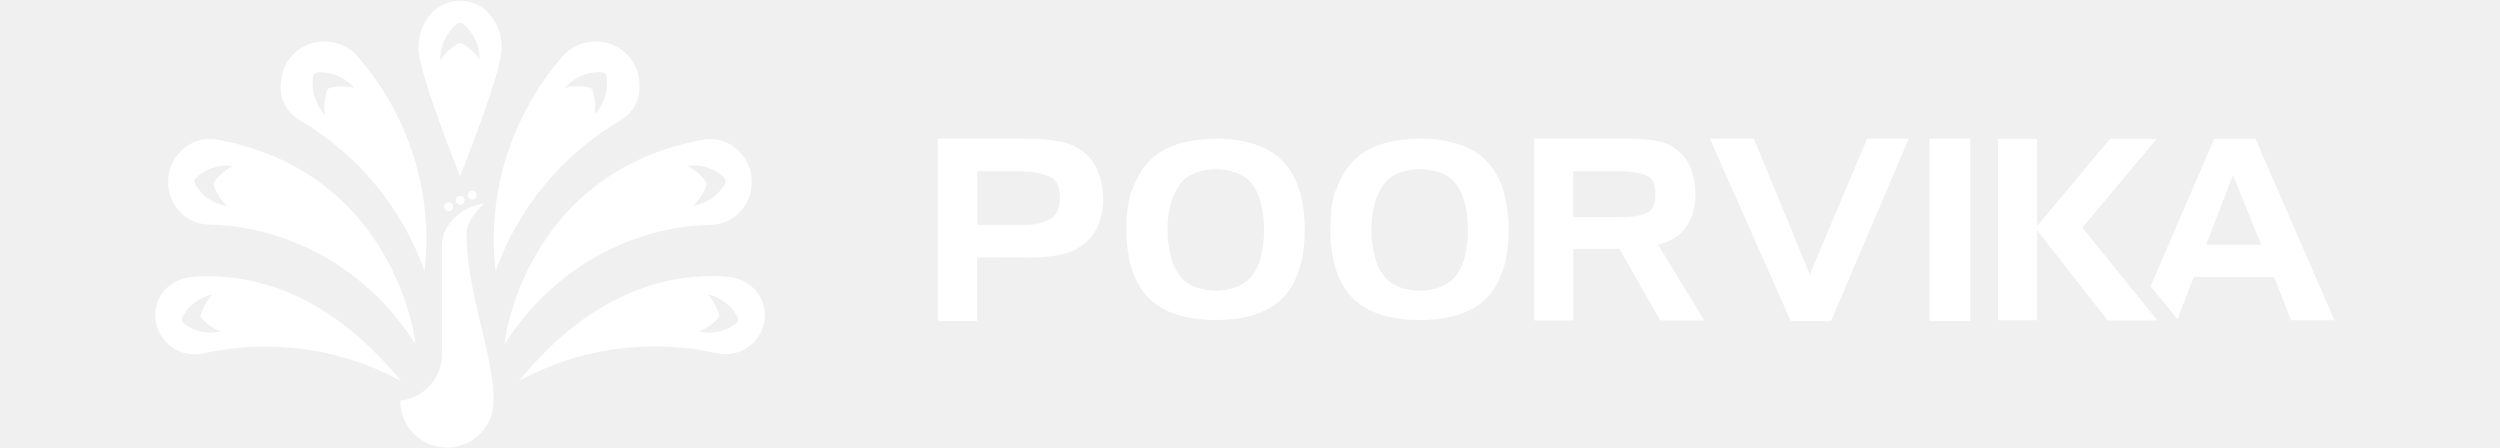
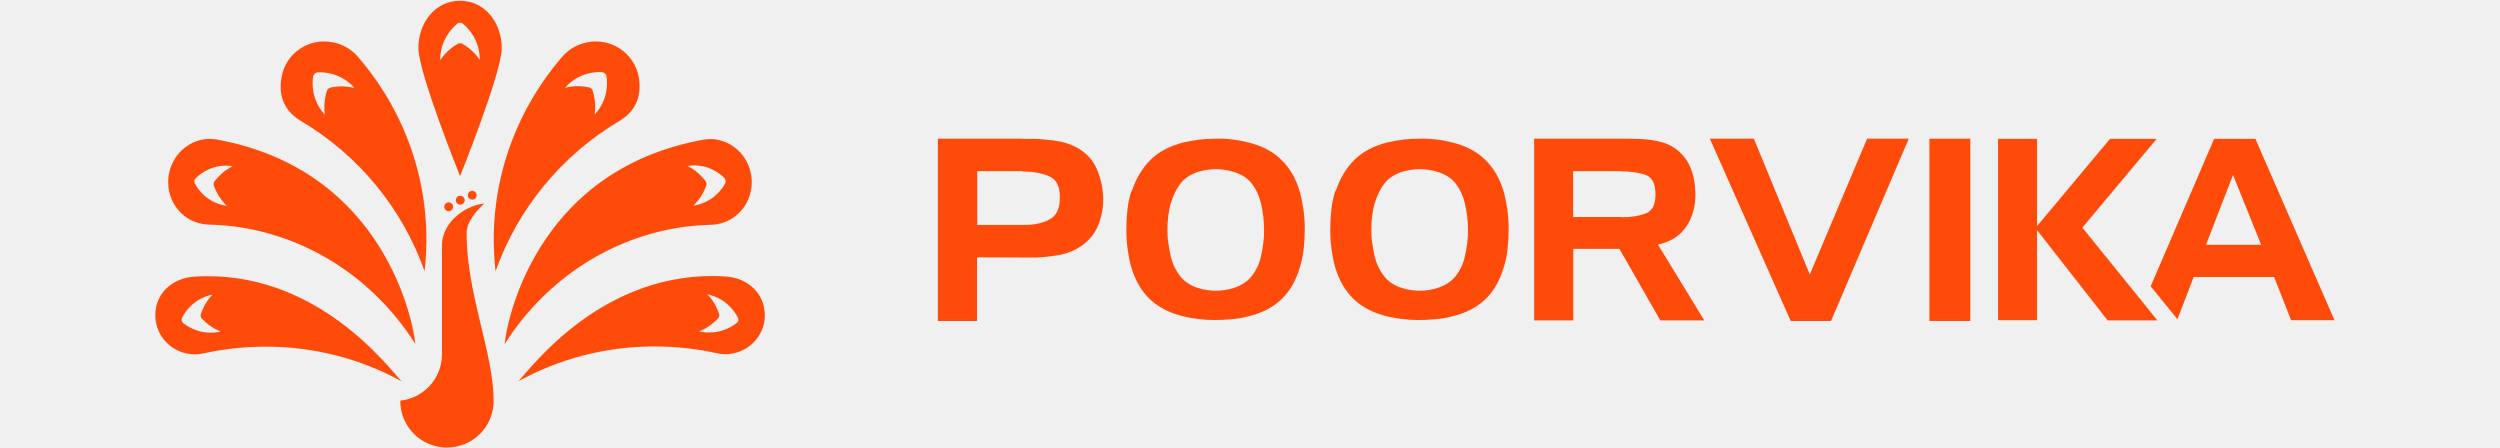
<svg xmlns="http://www.w3.org/2000/svg" version="1.1" id="Layer_1" x="0px" y="0px" viewBox="0 0 1296 232" style="enable-background:new 0 0 1296 232;" xml:space="preserve">
  <style type="text/css">
- 	.st0{fill:none;}
- 	.st1{fill:#FFFFFF;}
- </style>
+ 		.st0 {
+ 			fill: none;
+ 		}
+ 
+ 		.st1 {
+ 			fill: #ff4b0a;
+ 		}
+ 	</style>
  <g>
    <path id="XMLID_121_" class="st0" d="M442.2,72.5c0.1,0.1,0.2,0.1,0.3,0.1s0.2,0,0.3,0c1.7,0,3.4,0,5.1,0c1.7,0,3.4,0.1,5.1,0.3   c3,0.2,6.1,0.6,9.1,1.3c3,0.7,5.8,1.7,8.4,3.2c4.7,2.7,8.1,6.4,10.1,11.2c2,4.7,3.1,9.7,3.2,14.9c0.1,4.7-0.7,9.3-2.5,13.7   c-1.7,4.4-4.6,8-8.7,10.9c-3.4,2.4-7.1,3.9-11.1,4.7c-4,0.7-8,1.2-12.1,1.4c-1.1,0-2.1,0-3.2,0c-1.1,0-2.1,0-3.2,0l-24.6-0.1v33   h-20.3V72.5H442.2z M442,89.3h-23.5v27.9h24.7c4.9,0,9.2-0.9,12.7-2.8c3.6-1.9,5.4-5.5,5.4-11c0.2-6.1-1.7-9.9-5.7-11.5   c-4-1.6-8.5-2.4-13.6-2.4V89.3z" />
    <path id="XMLID_124_" class="st0" d="M1254.1,72.5c0.1,0.1,0.2,0.1,0.3,0.1c0.1,0,0.2,0,0.3,0c1.7,0,3.4,0,5.1,0   c1.7,0,3.4,0.1,5.1,0.3c3,0.2,6.1,0.6,9.1,1.3c3,0.7,5.8,1.7,8.4,3.2c4.7,2.7,8.1,6.4,10.1,11.2c2,4.7,3.1,9.7,3.2,14.9   c0.1,4.7-0.7,9.3-2.5,13.7c-1.7,4.4-4.6,8-8.7,10.9c-3.4,2.4-7.1,3.9-11.1,4.7c-4,0.7-8,1.2-12.1,1.4c-1.1,0-2.1,0-3.2,0   c-1.1,0-2.1,0-3.2,0l-24.6-0.1v33h-20.3V72.5H1254.1z M1253.8,89.3h-23.5v27.9h24.7c4.9,0,9.2-0.9,12.7-2.8c3.6-1.9,5.4-5.5,5.4-11   c0.2-6.1-1.7-9.9-5.7-11.5c-4-1.6-8.5-2.4-13.6-2.4V89.3z" />
    <path id="XMLID_141_" class="st0" d="M44.4,72.2c0.1,0.1,0.2,0.1,0.3,0.1c0.1,0,0.2,0,0.3,0c1.7,0,3.4,0,5.1,0   c1.7,0,3.4,0.1,5.1,0.3c3,0.2,6.1,0.6,9.1,1.3c3,0.7,5.8,1.7,8.4,3.2c4.7,2.7,8.1,6.5,10.1,11.2c2,4.7,3.1,9.7,3.2,14.9   c0.1,4.7-0.7,9.3-2.5,13.7c-1.7,4.4-4.6,8-8.7,10.9c-3.4,2.4-7.1,3.9-11.1,4.7c-4,0.7-8,1.2-12.2,1.4c-1.1,0-2.2,0-3.2,0   c-1.1,0-2.2,0-3.2,0l-24.6-0.1v33.1H0.3V72.2H44.4z M44.1,89.1H20.6V117h24.7c4.9,0,9.2-0.9,12.8-2.8c3.6-1.9,5.4-5.6,5.4-11   c0.2-6.1-1.7-9.9-5.7-11.5c-4-1.6-8.5-2.4-13.6-2.4V89.1z" />
    <g>
      <g>
        <path id="XMLID_126_" class="st1" d="M1000.2,166.4V71.9h21.2v94.5H1000.2z" />
        <path id="XMLID_119_" class="st1" d="M886.4,71.9h22.8l29,70.4l29.7-70.4h21.6l-40.3,94.5h-20.9L886.4,71.9z" />
        <path id="XMLID_116_" class="st1" d="M845.2,71.9c1,0.1,1.9,0.1,2.9,0.1c0.9,0,1.9,0,2.9,0.1c3.7,0.2,7.3,0.7,10.8,1.7     c3.5,1,6.6,2.8,9.3,5.4c2.4,2.3,4.2,5,5.4,8c1.2,3.1,1.9,6.2,2.2,9.5c0,0.6,0,1.2,0.1,1.8c0,0.6,0.1,1.2,0.1,1.8     c0.1,6.6-1.5,12.3-4.6,17c-3.2,4.8-8.1,8-14.8,9.5l24,39.3h-22.8l-21.2-37.1h-23.9v37.1h-20.3V71.9H845.2z M840.3,88.7h-24.8     v23.8h24.8c0.2,0.1,0.4,0.1,0.5,0.1c0.2,0,0.4,0,0.5,0c4.3,0,8.2-0.6,11.7-1.9c3.5-1.3,5.3-4.6,5.2-10.1c0-5.6-1.9-9-5.6-10.1     c-3.7-1.1-7.8-1.7-12.4-1.7V88.7z" />
        <path id="XMLID_113_" class="st1" d="M692.5,98.9c2.2-6.6,5.5-12,9.8-16.2c4.3-4.2,10-7.1,17-8.9c2.6-0.6,5.2-1,8-1.4     c2.7-0.3,5.5-0.5,8.2-0.5c2.9-0.1,5.9,0,8.9,0.4c3,0.3,5.9,0.9,8.6,1.6c6.9,1.7,12.5,4.6,16.8,8.8c4.4,4.2,7.6,9.6,9.6,16.3     c0.9,3,1.5,6.2,2,9.6c0.5,3.4,0.7,6.7,0.7,10.1c0,3.6-0.2,7.1-0.6,10.6c-0.4,3.4-1.1,6.7-2.1,9.8c-2.1,6.8-5.3,12.3-9.8,16.4     c-4.5,4.2-10.2,7-17.2,8.6c-2.7,0.7-5.6,1.2-8.5,1.4c-2.9,0.3-5.9,0.4-8.9,0.4c-2.7,0-5.3-0.2-8-0.5c-2.7-0.3-5.3-0.8-7.8-1.4     c-6.9-1.6-12.6-4.5-17.1-8.6c-4.5-4.2-7.7-9.6-9.8-16.4c-0.9-2.9-1.5-6.1-2-9.6c-0.5-3.4-0.7-6.9-0.7-10.5c0-3.5,0.2-7,0.6-10.5     c0.4-3.5,1.1-6.7,2.1-9.5V98.9z M712.6,105.3c-0.6,2.3-1,4.6-1.3,6.9c-0.3,2.3-0.4,4.6-0.4,6.9c0,2.4,0.1,4.7,0.5,7     c0.3,2.3,0.7,4.6,1.2,6.7c0.9,3.9,2.5,7.2,4.7,10.1c2.2,2.9,5.2,5,9.2,6.3c1.5,0.5,3,0.9,4.6,1.1c1.6,0.3,3.3,0.4,4.9,0.4     c1.6,0,3.3-0.1,4.9-0.4c1.6-0.3,3.2-0.6,4.6-1.1c3.9-1.3,7-3.4,9.3-6.3c2.2-2.9,3.8-6.2,4.6-10.1c0.5-2.2,0.9-4.4,1.2-6.7     c0.3-2.3,0.4-4.6,0.4-7c0-2.3-0.2-4.6-0.4-6.9c-0.3-2.3-0.7-4.6-1.2-6.7c-0.9-3.9-2.4-7.2-4.6-10.1c-2.2-2.9-5.3-5-9.3-6.2     c-1.5-0.5-3-0.9-4.6-1.1c-1.6-0.3-3.3-0.4-4.9-0.4c-1.6,0-3.3,0.1-4.9,0.4c-1.6,0.3-3.2,0.6-4.6,1.1c-3.9,1.3-7,3.4-9.1,6.3     c-2.1,2.9-3.7,6.2-4.8,10.1V105.3z" />
        <path id="XMLID_110_" class="st1" d="M586.8,98.9c2.2-6.6,5.5-12,9.8-16.2c4.3-4.2,10-7.1,17-8.9c2.6-0.6,5.2-1,8-1.4     c2.7-0.3,5.5-0.5,8.2-0.5c2.9-0.1,5.9,0,8.9,0.4c3,0.3,5.9,0.9,8.6,1.6c6.9,1.7,12.5,4.6,16.8,8.8c4.4,4.2,7.6,9.6,9.6,16.3     c0.9,3,1.5,6.2,2,9.6c0.5,3.4,0.7,6.7,0.7,10.1c0,3.6-0.2,7.1-0.6,10.6c-0.4,3.4-1.1,6.7-2.1,9.8c-2.1,6.8-5.3,12.3-9.8,16.4     c-4.5,4.2-10.2,7-17.2,8.6c-2.7,0.7-5.6,1.2-8.5,1.4c-2.9,0.3-5.9,0.4-8.9,0.4c-2.7,0-5.3-0.2-8-0.5c-2.7-0.3-5.3-0.8-7.8-1.4     c-6.9-1.6-12.6-4.5-17.1-8.6c-4.5-4.2-7.7-9.6-9.8-16.4c-0.9-2.9-1.5-6.1-2-9.6c-0.5-3.4-0.7-6.9-0.7-10.5c0-3.5,0.2-7,0.6-10.5     c0.4-3.5,1.1-6.7,2.1-9.5V98.9z M606.9,105.3c-0.6,2.3-1,4.6-1.3,6.9c-0.3,2.3-0.4,4.6-0.4,6.9c0,2.4,0.1,4.7,0.5,7     c0.3,2.3,0.7,4.6,1.2,6.7c0.9,3.9,2.5,7.2,4.7,10.1c2.2,2.9,5.2,5,9.2,6.3c1.5,0.5,3,0.9,4.6,1.1c1.6,0.3,3.3,0.4,4.9,0.4     c1.6,0,3.3-0.1,4.9-0.4c1.6-0.3,3.2-0.6,4.6-1.1c3.9-1.3,7-3.4,9.3-6.3c2.2-2.9,3.8-6.2,4.6-10.1c0.5-2.2,0.9-4.4,1.2-6.7     c0.3-2.3,0.4-4.6,0.4-7c0-2.3-0.2-4.6-0.4-6.9c-0.3-2.3-0.7-4.6-1.2-6.7c-0.9-3.9-2.4-7.2-4.6-10.1c-2.2-2.9-5.3-5-9.3-6.2     c-1.5-0.5-3-0.9-4.6-1.1c-1.6-0.3-3.3-0.4-4.9-0.4c-1.6,0-3.3,0.1-4.9,0.4c-1.6,0.3-3.2,0.6-4.6,1.1c-3.9,1.3-7,3.4-9.1,6.3     c-2.1,2.9-3.7,6.2-4.8,10.1V105.3z" />
        <path id="XMLID_107_" class="st1" d="M530.3,71.9c0.1,0.1,0.2,0.1,0.3,0.1c0.1,0,0.2,0,0.3,0c1.7,0,3.4,0,5.1,0     c1.7,0,3.4,0.1,5.1,0.3c3,0.2,6.1,0.6,9.1,1.2c3,0.7,5.8,1.7,8.4,3.2c4.7,2.7,8.1,6.4,10.1,11.2c2,4.7,3.1,9.7,3.2,14.9     c0.1,4.7-0.7,9.3-2.5,13.7c-1.7,4.4-4.6,8-8.7,10.9c-3.4,2.4-7.1,3.9-11.1,4.7c-4,0.7-8,1.2-12.1,1.4c-1.1,0-2.1,0-3.2,0     c-1.1,0-2.1,0-3.2,0l-24.6-0.1v33h-20.3V71.9H530.3z M530.1,88.7h-23.5v27.9h24.7c4.9,0,9.2-0.9,12.7-2.8c3.6-1.9,5.4-5.5,5.4-11     c0.2-6.1-1.7-9.9-5.7-11.5c-4-1.6-8.5-2.4-13.6-2.4V88.7z" />
        <path id="XMLID_105_" class="st1" d="M1056,72v45.2l37.8-45.2h24.2l-38.5,46l38.9,48.1h-25.8l-36.6-46.8V166h-20.2V72H1056z" />
        <path class="st1" d="M1169.2,72h-21.4l-32.9,76.4l13.9,17.1l8.4-21.9h41.7l8.8,22.4h22.5L1169.2,72z M1143.6,126.9l14-36.2     l14.6,36.2H1143.6z" />
      </g>
      <g>
        <g id="XMLID_100_">
          <path id="XMLID_104_" class="st1" d="M251,105.5c-10.9,1.2-21.9,10.5-21.9,21.7c0,10.7,0,48.3,0,56.6c0,12.4-9.5,22.6-21.6,23.9      c0,0,0,0.1,0,0.1c0,13.4,10.8,24.2,24.2,24.2s24.2-10.8,24.2-24.2c0-24.9-14-55.2-14-86.7C241.8,115,246.9,109.5,251,105.5z" />
          <path id="XMLID_103_" class="st1" d="M230.3,107.3c0.1,1.3,1.1,2.2,2.4,2.2c1.3-0.1,2.2-1.1,2.2-2.4c-0.1-1.3-1.1-2.2-2.4-2.2      C231.2,105,230.2,106.1,230.3,107.3z" />
          <path id="XMLID_102_" class="st1" d="M236.3,103.9c0.1,1.3,1.1,2.2,2.4,2.2c1.3-0.1,2.2-1.1,2.2-2.4c-0.1-1.3-1.1-2.2-2.4-2.2      C237.2,101.5,236.3,102.6,236.3,103.9z" />
          <path id="XMLID_101_" class="st1" d="M242.5,101.3c0.1,1.3,1.1,2.2,2.4,2.2c1.3-0.1,2.2-1.1,2.2-2.4c-0.1-1.3-1.1-2.2-2.4-2.2      C243.4,99,242.5,100,242.5,101.3z" />
        </g>
        <path id="XMLID_97_" class="st1" d="M80.5,163.5c0,11.1,9.2,20.2,20.5,20.2c1.5,0,3-0.2,4.5-0.5c10.4-2.3,21.2-3.5,32.2-3.5     c25.6,0,49.7,6.5,70.5,18c-6.3-6.5-44.1-58.2-107.2-54.3C89,144.1,80.5,152.3,80.5,163.5z M94.4,164.7c1.6-3.1,6-9.9,15.7-12     l0,0.1c-3.6,3.6-5.3,8-6,10.1c-0.2,0.8-0.1,1.6,0.5,2.2c1.5,1.6,4.9,4.9,9.7,6.7l0,0.1c-9.6,2.1-16.5-2.2-19.3-4.4     C94.2,166.8,93.9,165.6,94.4,164.7z" />
        <path id="XMLID_94_" class="st1" d="M105,116.1c0.9,0.2,1.9,0.2,2.8,0.3c5.9,0.2,11.8,0.6,17.8,1.6c38.3,6.4,70,29.2,89.7,60.3     c-0.6-8.1-14.1-89.9-103.1-106c-11.6-2-22.7,6.3-24.7,18.3C85.5,102.8,93.3,114.1,105,116.1z M101.5,92.3c2.6-2.5,9.2-7.6,19-6.2     l0,0.1c-4.7,2.3-7.9,6-9.3,7.8c-0.5,0.7-0.6,1.6-0.3,2.4c0.8,2.2,2.8,6.6,6.6,10.2l0,0.1c-9.8-1.4-14.7-8.2-16.4-11.4     C100.5,94.3,100.7,93,101.5,92.3z" />
        <path id="XMLID_91_" class="st1" d="M146,39.8c-1.7,9.1,0.7,17.2,9.8,22.8c30.2,17.8,52.9,45.7,64.3,78     c4.7-41.4-8.5-80.9-34.4-111c-3.3-3.9-7.9-6.7-13.3-7.7C160,19.5,148.2,27.6,146,39.8z M164.7,37.5c3.7-0.2,12.1,0.4,19,8     l-0.1,0.1c-5.2-1.4-10.1-0.7-12.3-0.2c-0.8,0.2-1.5,0.8-1.8,1.6c-0.7,2.2-1.9,7-1.1,12.3l-0.1,0.1c-6.9-7.7-6.5-16.2-6-19.8     C162.7,38.4,163.6,37.6,164.7,37.5z" />
        <path id="XMLID_88_" class="st1" d="M238.5,0.4c-13.1,0-21.6,11.6-21.6,24.5c0,12.9,21.6,66.4,21.6,66.4s21.6-53.5,21.6-66.4     C260.1,12,251.6,0.4,238.5,0.4z M248.7,31.1c-2.9-4.5-7-7.3-9-8.4c-0.7-0.4-1.6-0.4-2.4,0c-2,1.2-6.1,3.9-9,8.4h-0.1     c0-10.3,6-16.4,8.8-18.8c0.9-0.7,2.1-0.7,3,0C242.8,14.7,248.8,20.8,248.7,31.1L248.7,31.1z" />
        <path id="XMLID_76_" class="st1" d="M304.6,21.9c-5.4,1-10,3.8-13.3,7.7c-25.8,30.1-39.1,69.5-34.4,111     c11.5-32.3,34.2-60.2,64.4-78c9-5.5,11.4-13.7,9.8-22.8C328.8,27.6,316.9,19.5,304.6,21.9z M314.4,39.5c0.6,3.6,0.9,12.1-6,19.8     l-0.1-0.1c0.8-5.3-0.4-10.1-1.1-12.3c-0.3-0.8-0.9-1.4-1.8-1.6c-2.3-0.5-7.2-1.2-12.3,0.2l-0.1-0.1c6.9-7.7,15.4-8.2,19-8     C313.3,37.6,314.3,38.4,314.4,39.5z" />
        <path id="XMLID_71_" class="st1" d="M389.4,90.7c-2-12.1-13.1-20.3-24.7-18.3c-89,16.1-102.5,97.8-103.1,106     c19.7-31.1,51.4-53.9,89.7-60.3c6-1,11.9-1.4,17.8-1.6c0.9,0,1.9-0.1,2.8-0.3C383.6,114.1,391.4,102.8,389.4,90.7z M375.9,95.2     c-1.8,3.2-6.7,9.9-16.4,11.4l0-0.1c3.8-3.5,5.8-8,6.6-10.2c0.3-0.8,0.2-1.7-0.3-2.4c-1.4-1.8-4.6-5.5-9.3-7.8l0-0.1     c9.8-1.4,16.4,3.6,19,6.2C376.2,93,376.4,94.3,375.9,95.2z" />
        <path id="XMLID_66_" class="st1" d="M376,143.3c-63.2-3.9-101,47.8-107.2,54.3c20.9-11.5,44.9-18,70.5-18     c11.1,0,21.9,1.2,32.2,3.5c1.4,0.3,2.9,0.5,4.5,0.5c11.3,0,20.5-9,20.5-20.2C396.4,152.3,388,144.1,376,143.3z M381.9,167.4     c-2.7,2.2-9.6,6.5-19.3,4.4l0-0.1c4.8-1.8,8.2-5.1,9.7-6.7c0.5-0.6,0.7-1.4,0.5-2.2c-0.7-2.1-2.4-6.5-6-10.1l0-0.1     c9.6,2.1,14.1,8.9,15.7,12C383,165.6,382.8,166.8,381.9,167.4z" />
      </g>
    </g>
  </g>
</svg>
